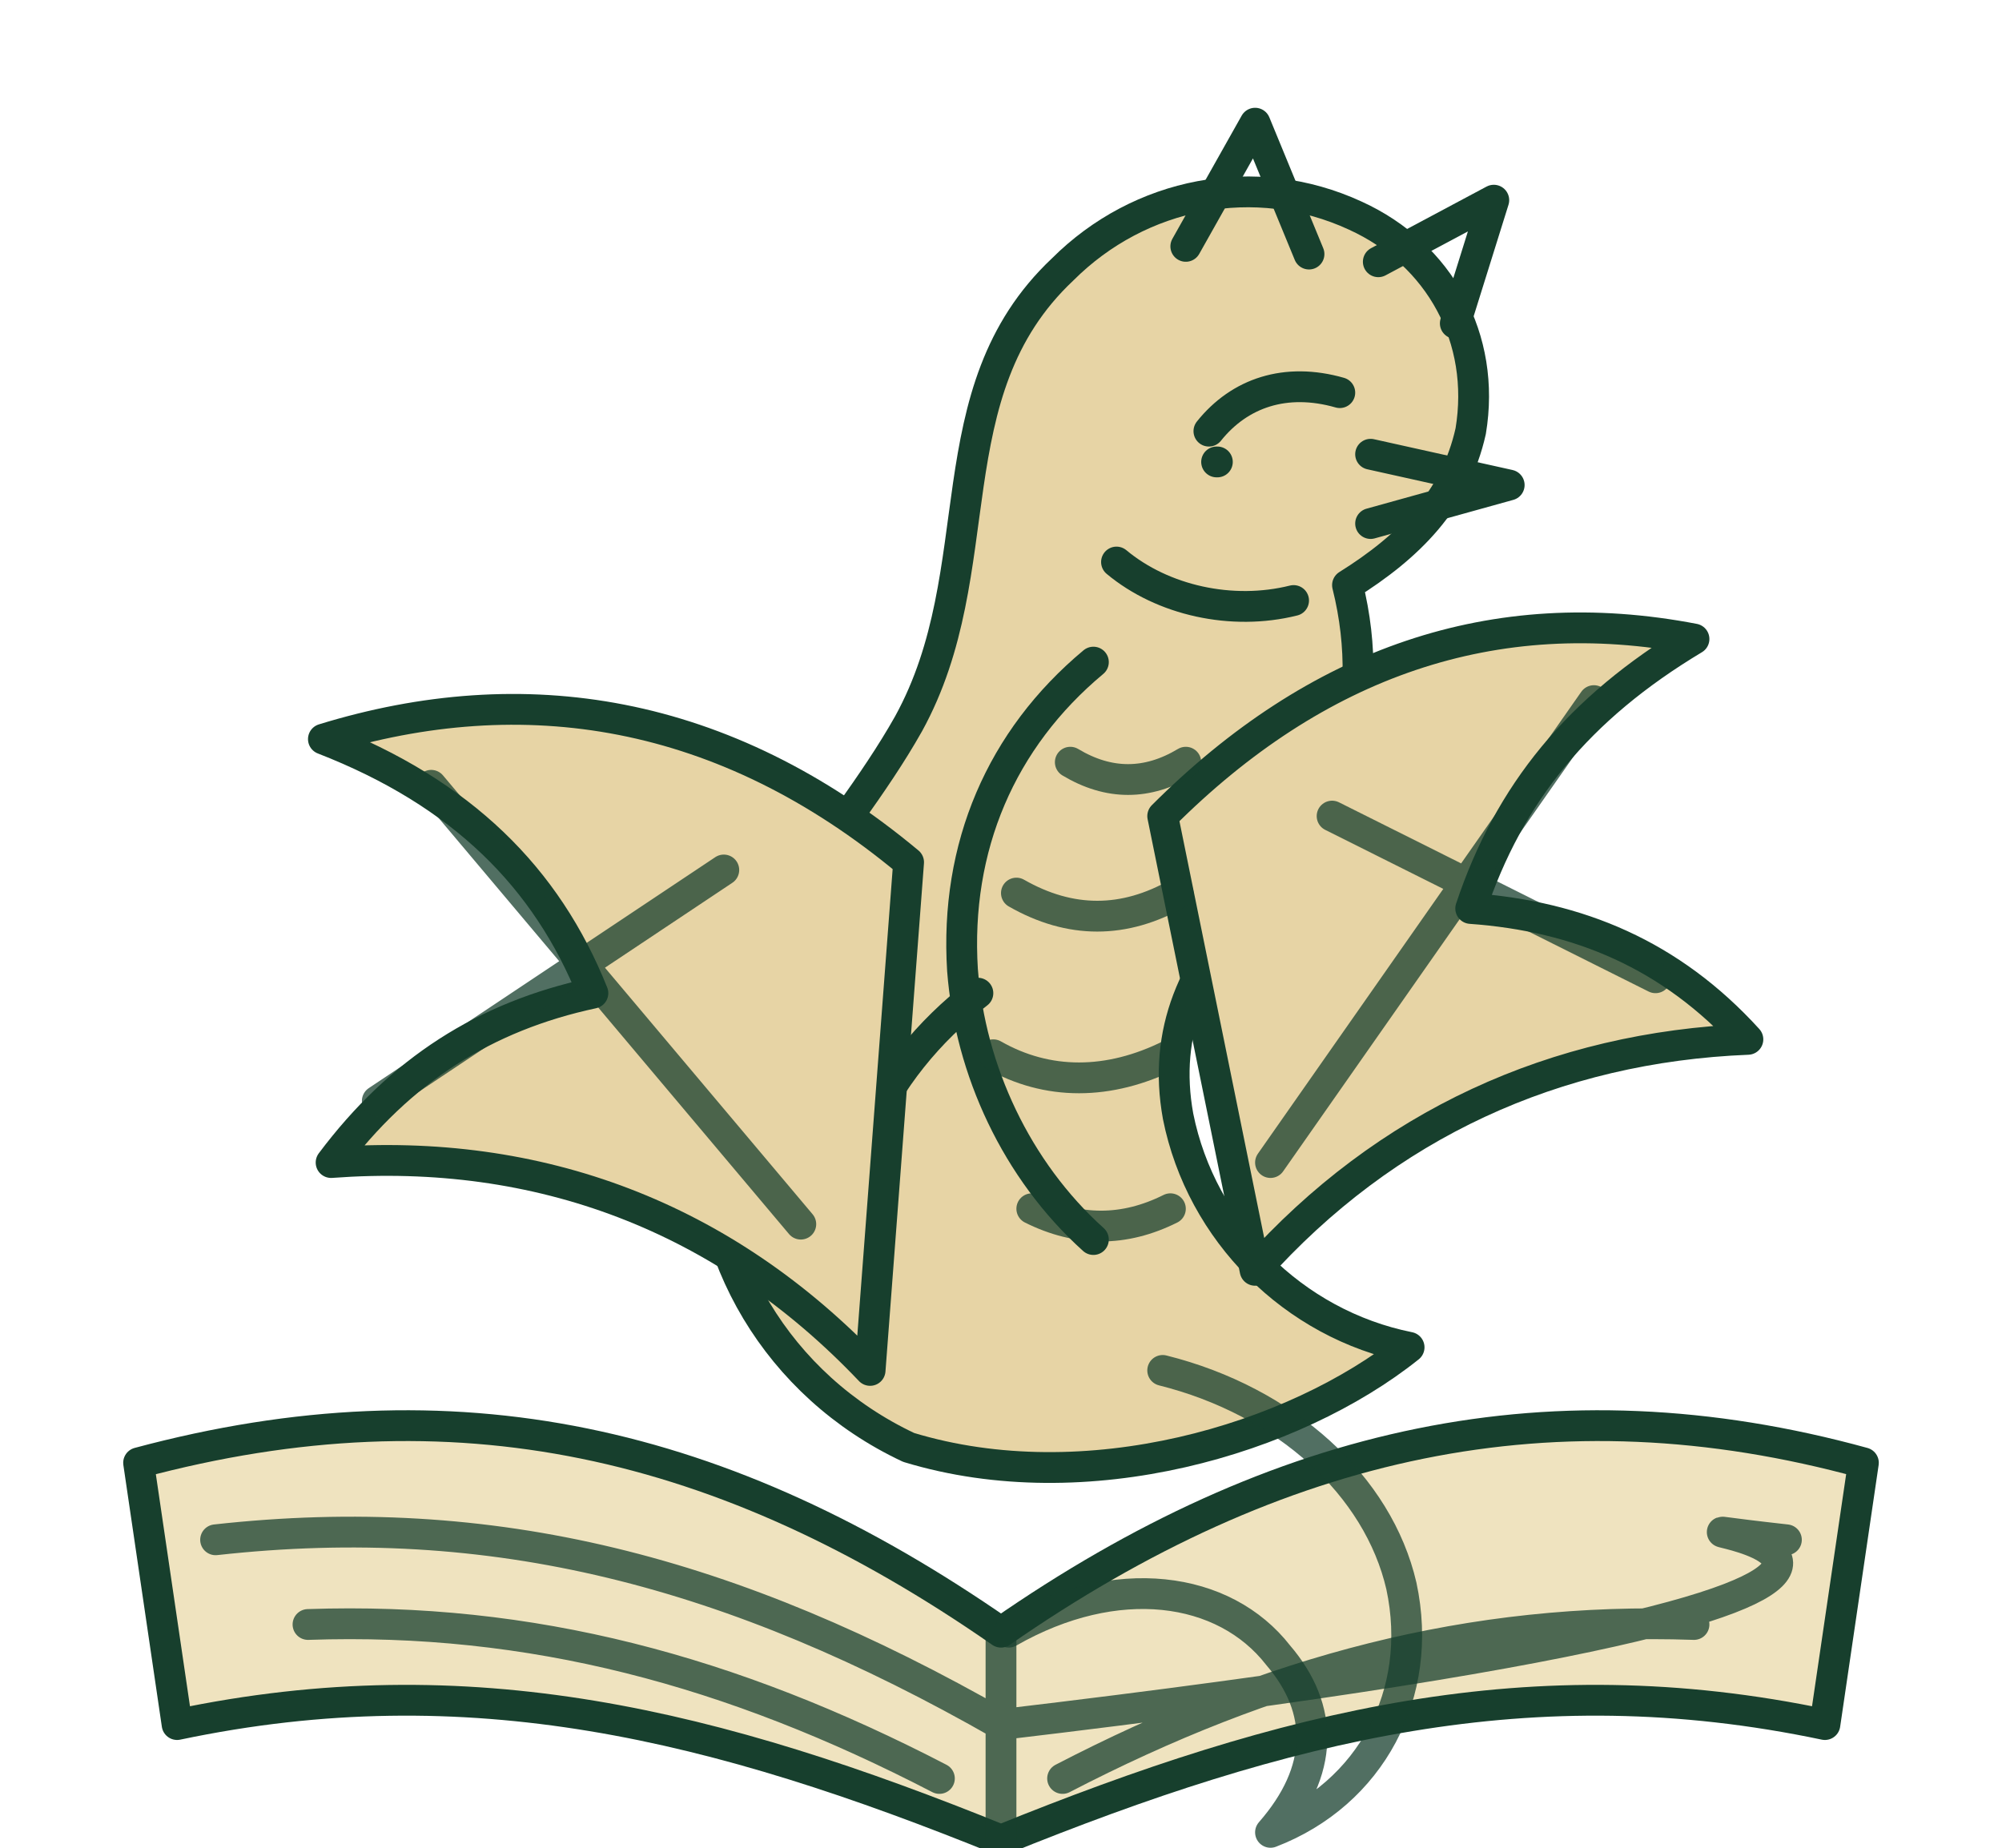
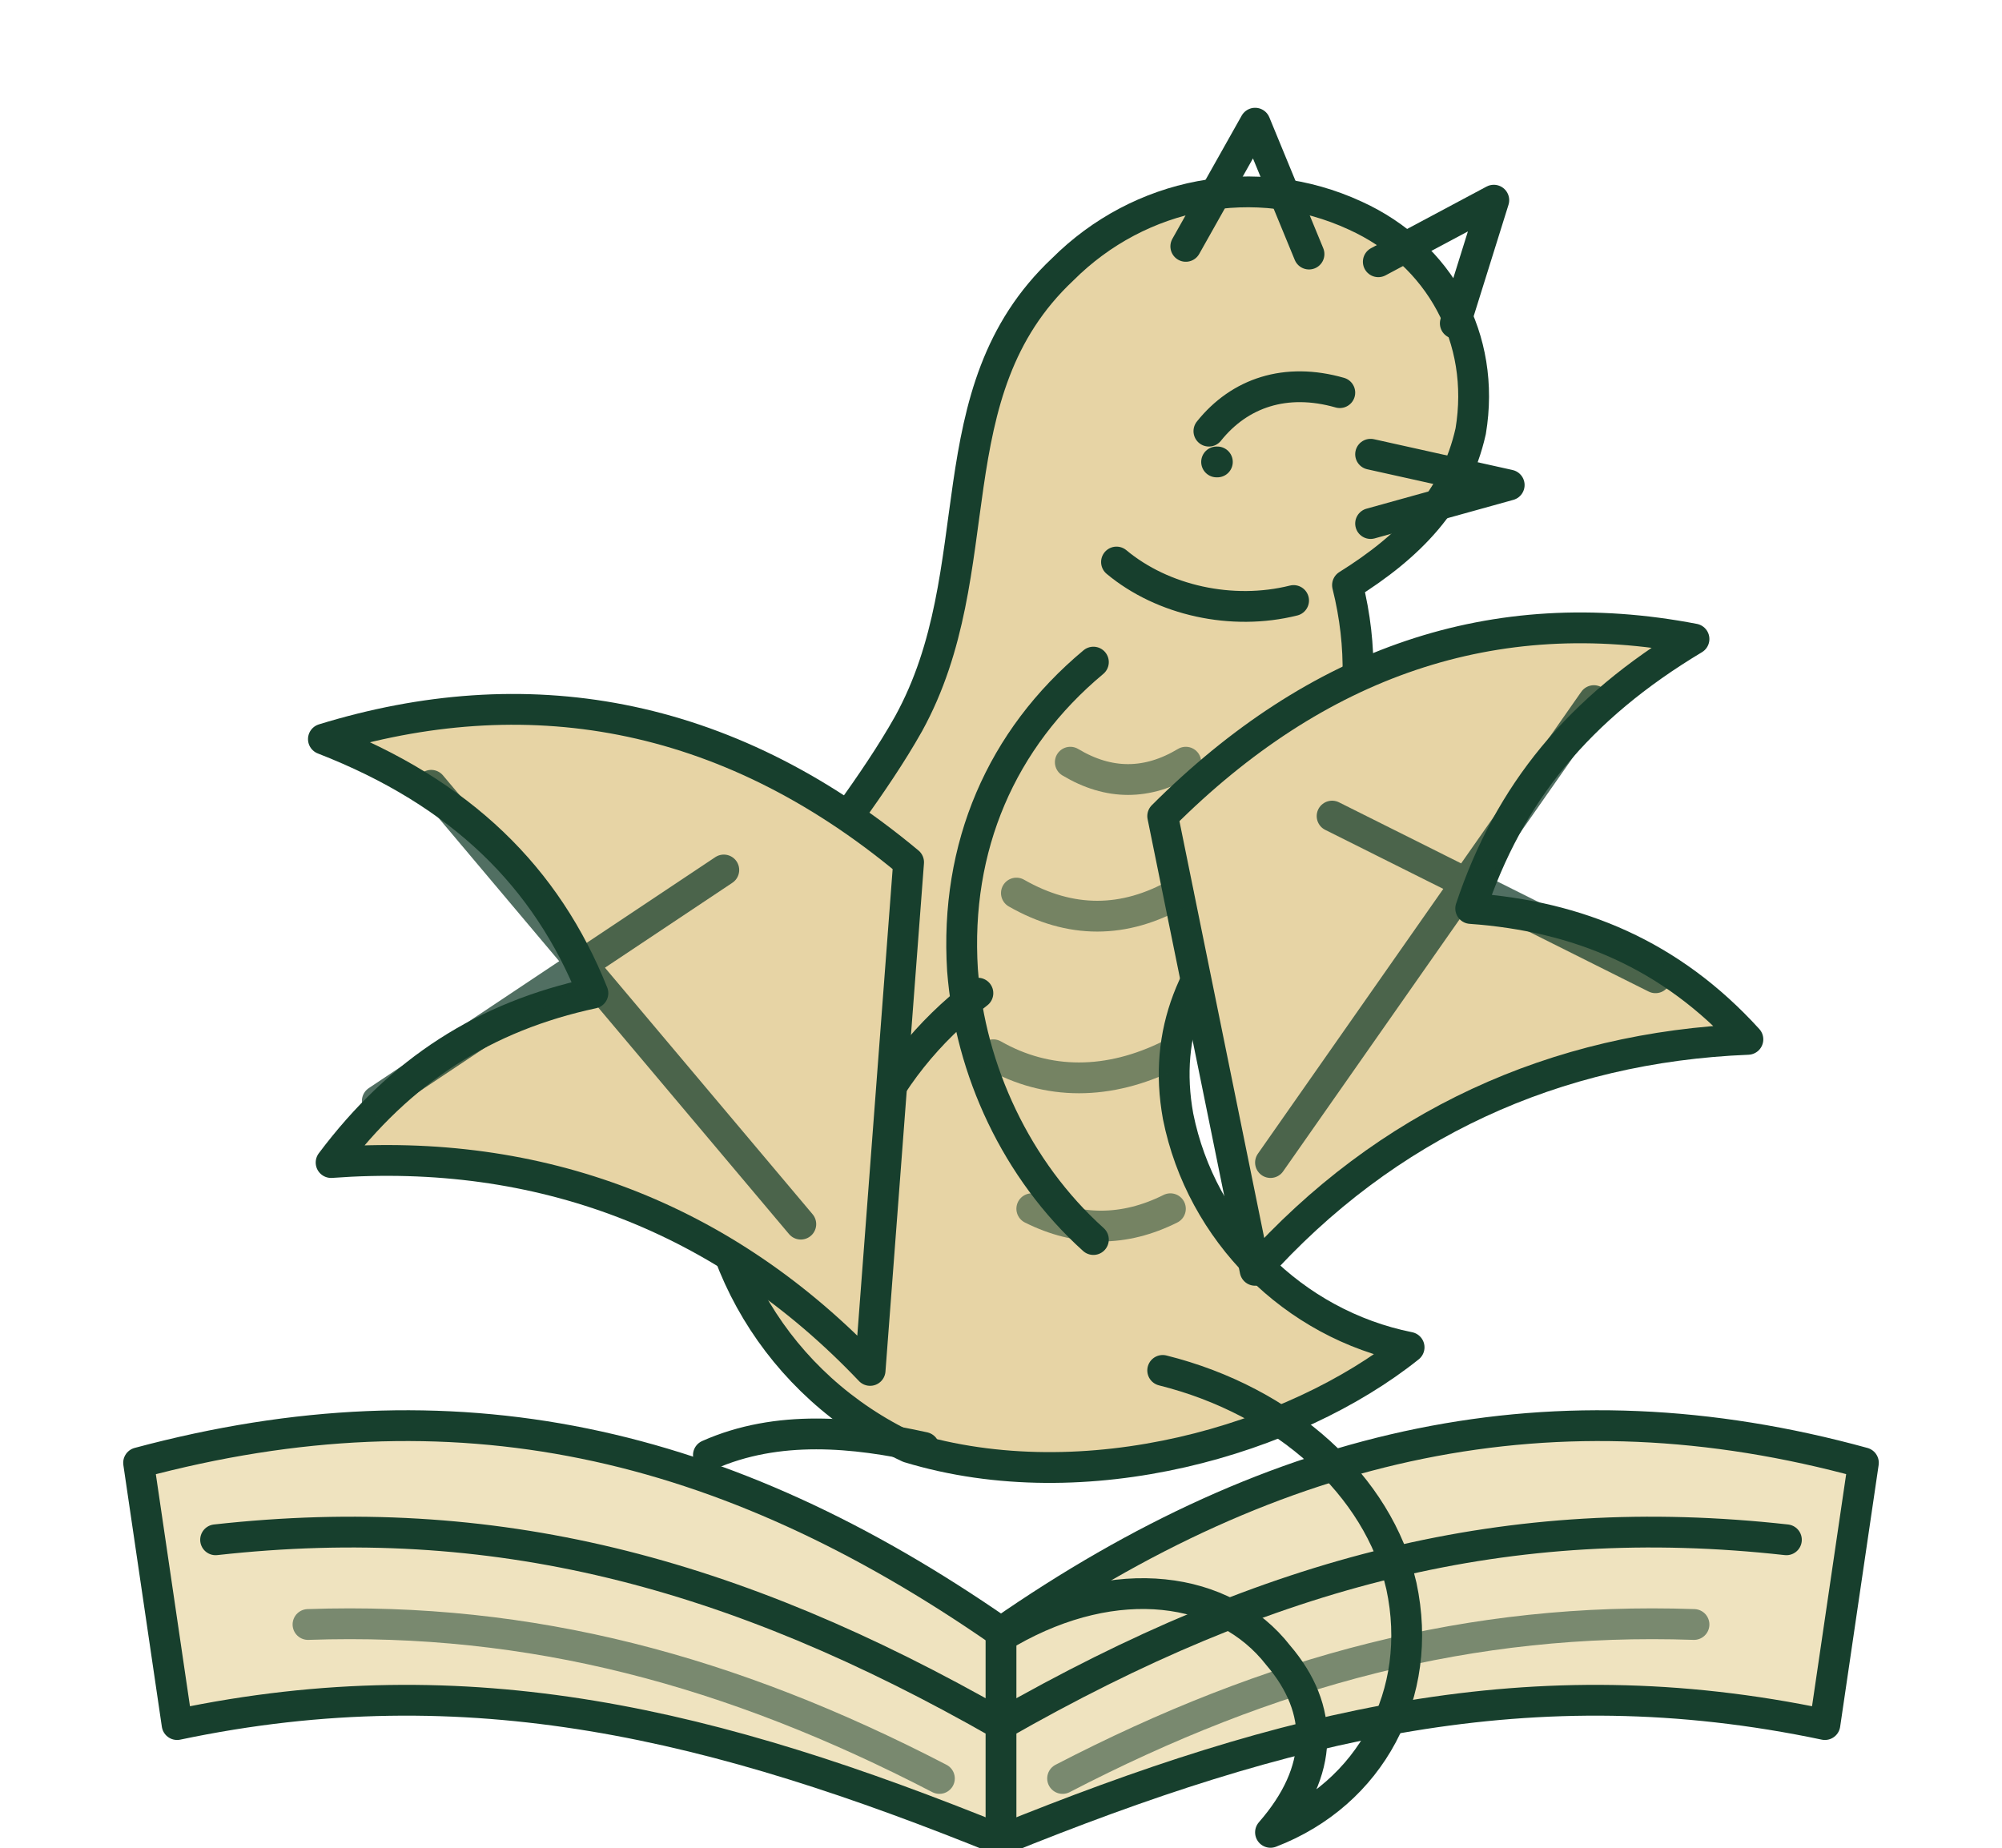
<svg xmlns="http://www.w3.org/2000/svg" viewBox="0 0 260 240" role="img" aria-labelledby="title desc">
  <g fill="none" stroke="#173f2d" stroke-width="4" stroke-linecap="round" stroke-linejoin="round">
    <path fill="#efe3bf" d="M18 190c41-11 76-3 112 22 36-25 72-33 112-22l-5 34c-38-8-70 0-107 15-37-15-69-23-107-15z" />
-     <path d="M130 212v27M28 200c36-4 67 4 102 24M232 200c-36-4 67 4-102 24M40 211c29-1 55 6 82 20M220 211c-29-1-55 6-82 20" opacity=".75" />
+     <path d="M130 212v27M28 200c36-4 67 4 102 24M232 200c-36-4-67 4-102 24" />
+     <path d="M40 211c29-1 55 6 82 20M220 211c-29-1-55 6-82 20" opacity=".55" />
    <path fill="#e7d4a5" d="M118 188c-17-8-27-25-26-43 2-22 17-35 26-51 11-20 3-43 20-59 10-10 25-13 38-7 11 5 17 16 15 28-2 9-8 15-16 20 4 16-1 31-12 41-8 8-12 17-10 28 3 15 15 27 30 30-15 12-42 20-65 13z" />
-     <path d="M154 32l9-16 7 17M179 34l15-8-5 16M174 51c-7-2-13 0-17 5M178 59l18 4-18 5M158 60h.1M168 78c-8 2-17 0-23-5M142 86c-12 10-18 24-17 40 1 13 7 26 17 35M127 129c-13 10-20 25-18 42" />
-     <path fill="#e7d4a5" d="M118 112C94 92 68 88 42 96c18 7 29 18 35 33-14 3-25 10-34 22 27-2 51 7 70 27zM151 106c20-20 43-28 69-23-15 9-24 20-29 35 14 1 26 6 36 17-25 1-47 11-64 30z" />
-     <path d="M56 102l48 57M49 143l45-30M207 91l-42 60M215 127l-42-21M151 178c16 4 28 15 31 28 3 14-4 27-17 32 7-8 7-16 1-23-7-9-21-11-35-3M139 99c5 3 10 3 15 0M132 116c7 4 14 4 21 0M129 137c7 4 15 4 23 0M134 157c6 3 12 3 18 0" opacity=".75" />
+     <path d="M154 32l9-16 7 17M179 34l15-8-5 16M174 51c-7-2-13 0-17 5M178 59l18 4-18 5M158 60h.1" />
+     <path d="M168 78c-8 2-17 0-23-5M142 86c-12 10-18 24-17 40 1 13 7 26 17 35M127 129c-13 10-20 25-18 42M120 188c-9-2-19-3-28 1" />
+     <path fill="#e7d4a5" d="M118 112C94 92 68 88 42 96c18 7 29 18 35 33-14 3-25 10-34 22 27-2 51 7 70 27z" />
+     <path fill="#e7d4a5" d="M151 106c20-20 43-28 69-23-15 9-24 20-29 35 14 1 26 6 36 17-25 1-47 11-64 30z" />
+     <path d="M56 102l48 57M49 143l45-30M207 91l-42 60M215 127l-42-21" opacity=".75" />
+     <path d="M151 178c16 4 28 15 31 28 3 14-4 27-17 32 7-8 7-16 1-23-7-9-21-11-35-3" />
+     <path d="M139 99c5 3 10 3 15 0M132 116c7 4 14 4 21 0M129 137c7 4 15 4 23 0M134 157c6 3 12 3 18 0" opacity=".55" />
  </g>
</svg>
